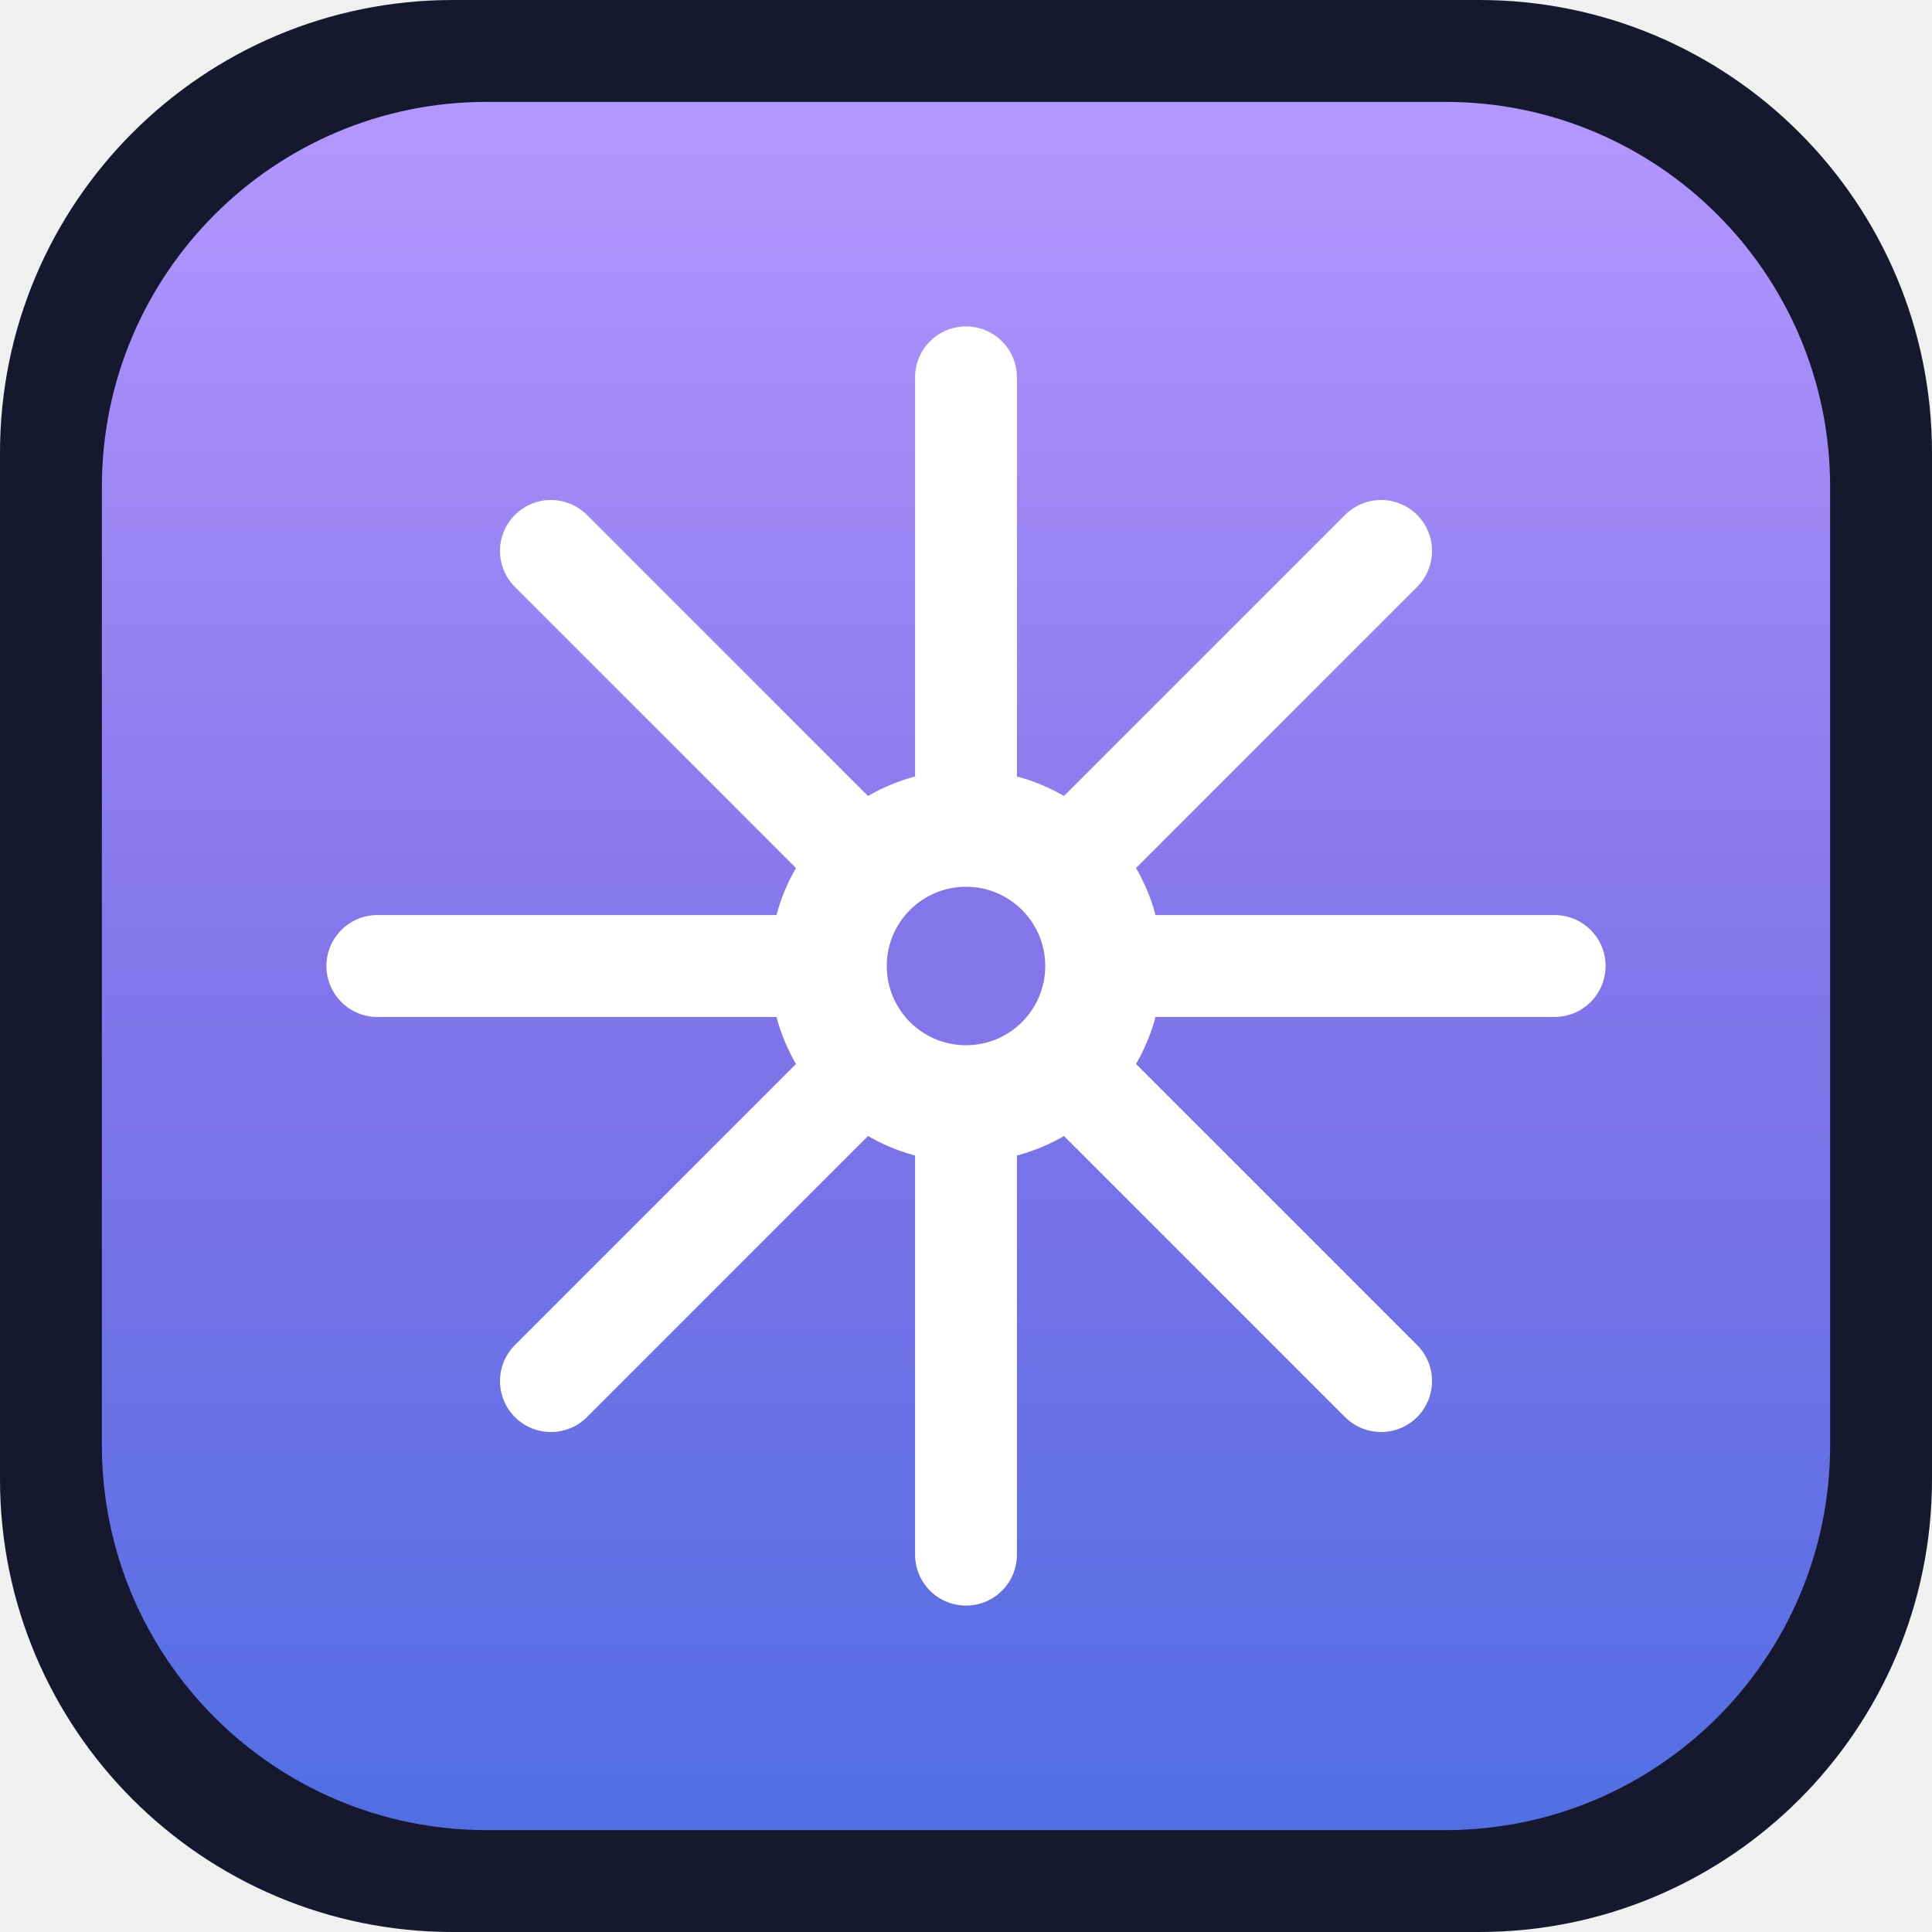
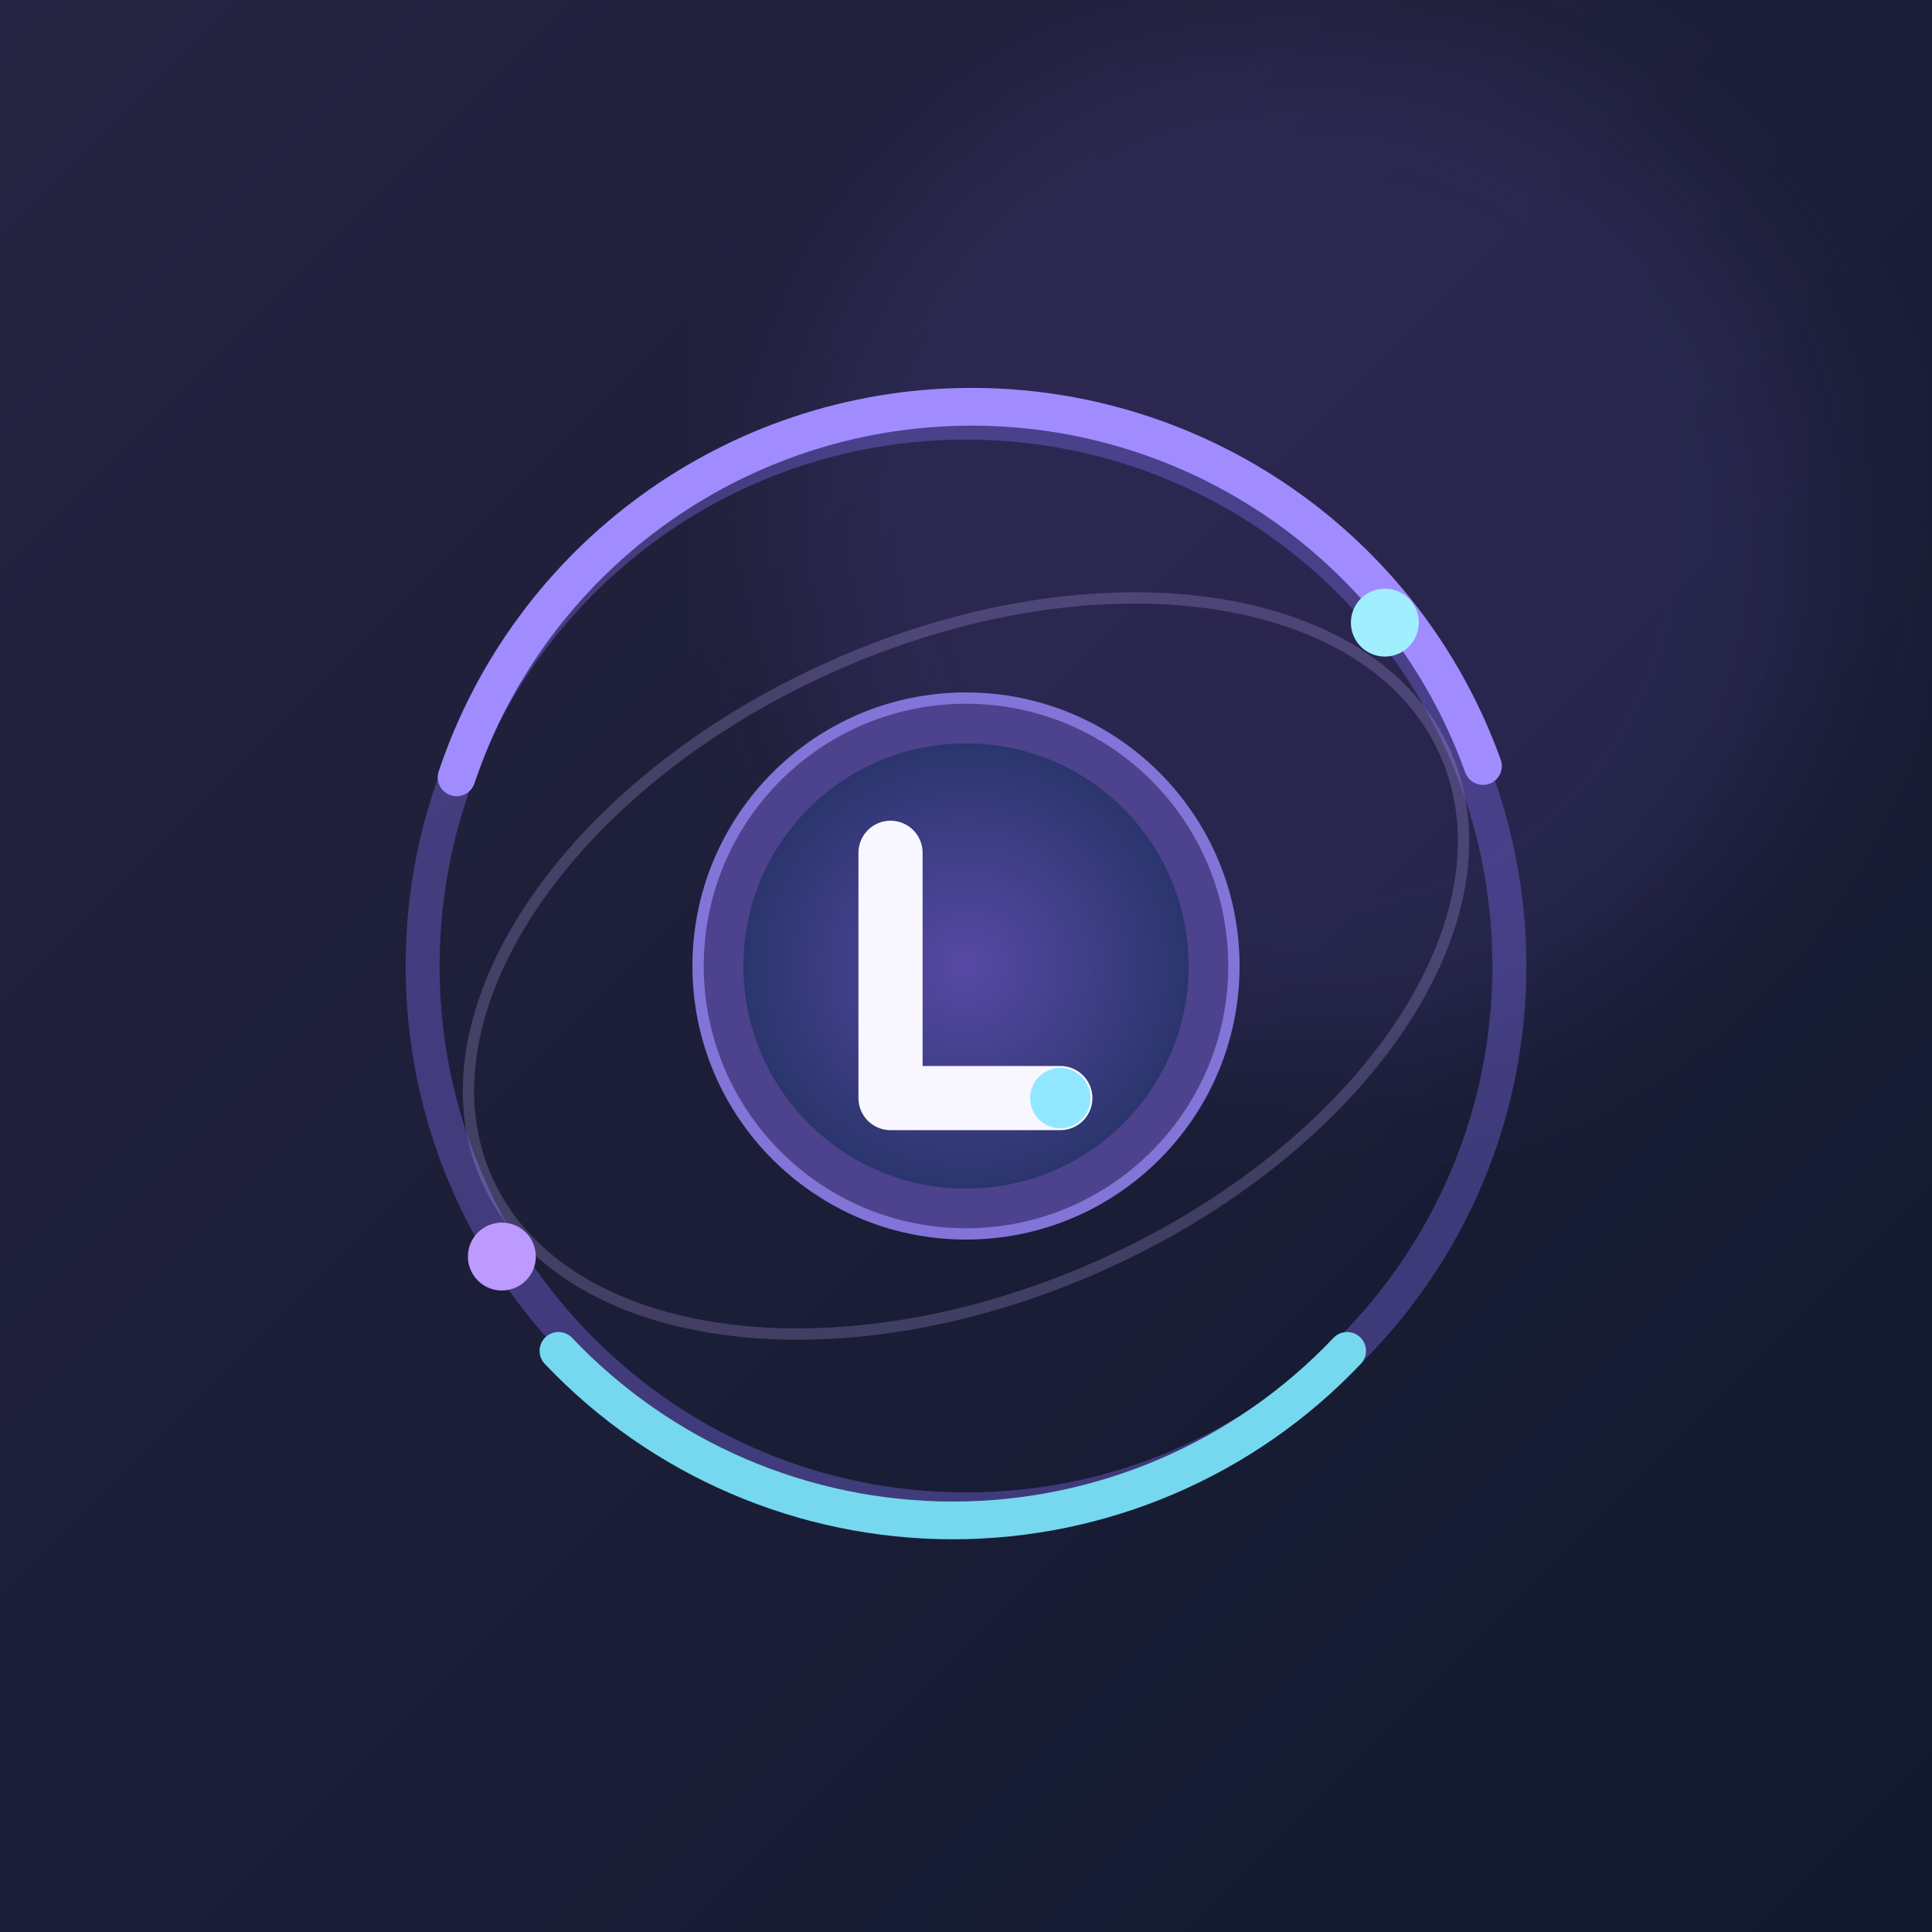
- <svg xmlns="http://www.w3.org/2000/svg" width="512" height="512" viewBox="0 0 512 512">
+ <svg xmlns="http://www.w3.org/2000/svg" width="512" height="512" viewBox="0 0 512 512" role="img" aria-labelledby="t">
  <defs>
-     <linearGradient id="g" x2="0" y2="1">
-       <stop stop-color="#b398ff" />
-       <stop offset=".5" stop-color="#8475eb" />
-       <stop offset="1" stop-color="#516ee3" />
+     <linearGradient id="b" x1="0" y1="0" x2="1" y2="1">
+       <stop stop-color="#272342" />
+       <stop offset="1" stop-color="#10192d" />
    </linearGradient>
+     <radialGradient id="g">
+       <stop stop-color="#5749a5" />
+       <stop offset="1" stop-color="#2b356d" />
+     </radialGradient>
+     <filter id="blur">
+       <feGaussianBlur stdDeviation="20" />
+     </filter>
  </defs>
-   <rect width="512" height="512" rx="120" fill="#16192e" />
-   <rect x="27" y="27" width="458" height="458" rx="102" fill="url(#g)" />
-   <g fill="none" stroke="#fff" stroke-linecap="round" stroke-width="27">
-     <path d="M256 100v312M100 256h312M146 146l220 220M366 146L146 366" />
-   </g>
-   <circle cx="256" cy="256" r="52" fill="#fff" />
-   <circle cx="256" cy="256" r="21" fill="#8475eb" />
+   <rect width="512" height="512" fill="url(#b)" />
+   <circle cx="347" cy="144" r="137" fill="#7256cd" opacity=".16" filter="url(#blur)" />
+   <circle cx="256" cy="256" r="144" stroke="#7564db" stroke-width="9" opacity=".42" fill="none" />
+   <path d="M121 206a144 144 0 0 1 272-3" fill="none" stroke="#a18cff" stroke-width="10" stroke-linecap="round" />
+   <path d="M148 358a144 144 0 0 0 209 0" fill="none" stroke="#75d8ef" stroke-width="10" stroke-linecap="round" />
+   <ellipse cx="256" cy="256" rx="139" ry="87" transform="rotate(-24 256 256)" stroke="#c4b2fa" stroke-width="3" opacity=".23" fill="none" />
+   <circle cx="256" cy="256" r="71" fill="#4d428d" stroke="#8374d8" stroke-width="3" />
+   <circle cx="256" cy="256" r="59" fill="url(#g)" />
+   <path d="M236 226v65h45" fill="none" stroke="#f8f7ff" stroke-width="17" stroke-linecap="round" stroke-linejoin="round" />
+   <circle cx="281" cy="291" r="8" fill="#91e7ff" />
+   <circle cx="367" cy="165" r="9" fill="#a1eeff" />
+   <circle cx="133" cy="333" r="9" fill="#bc9aff" />
</svg>
